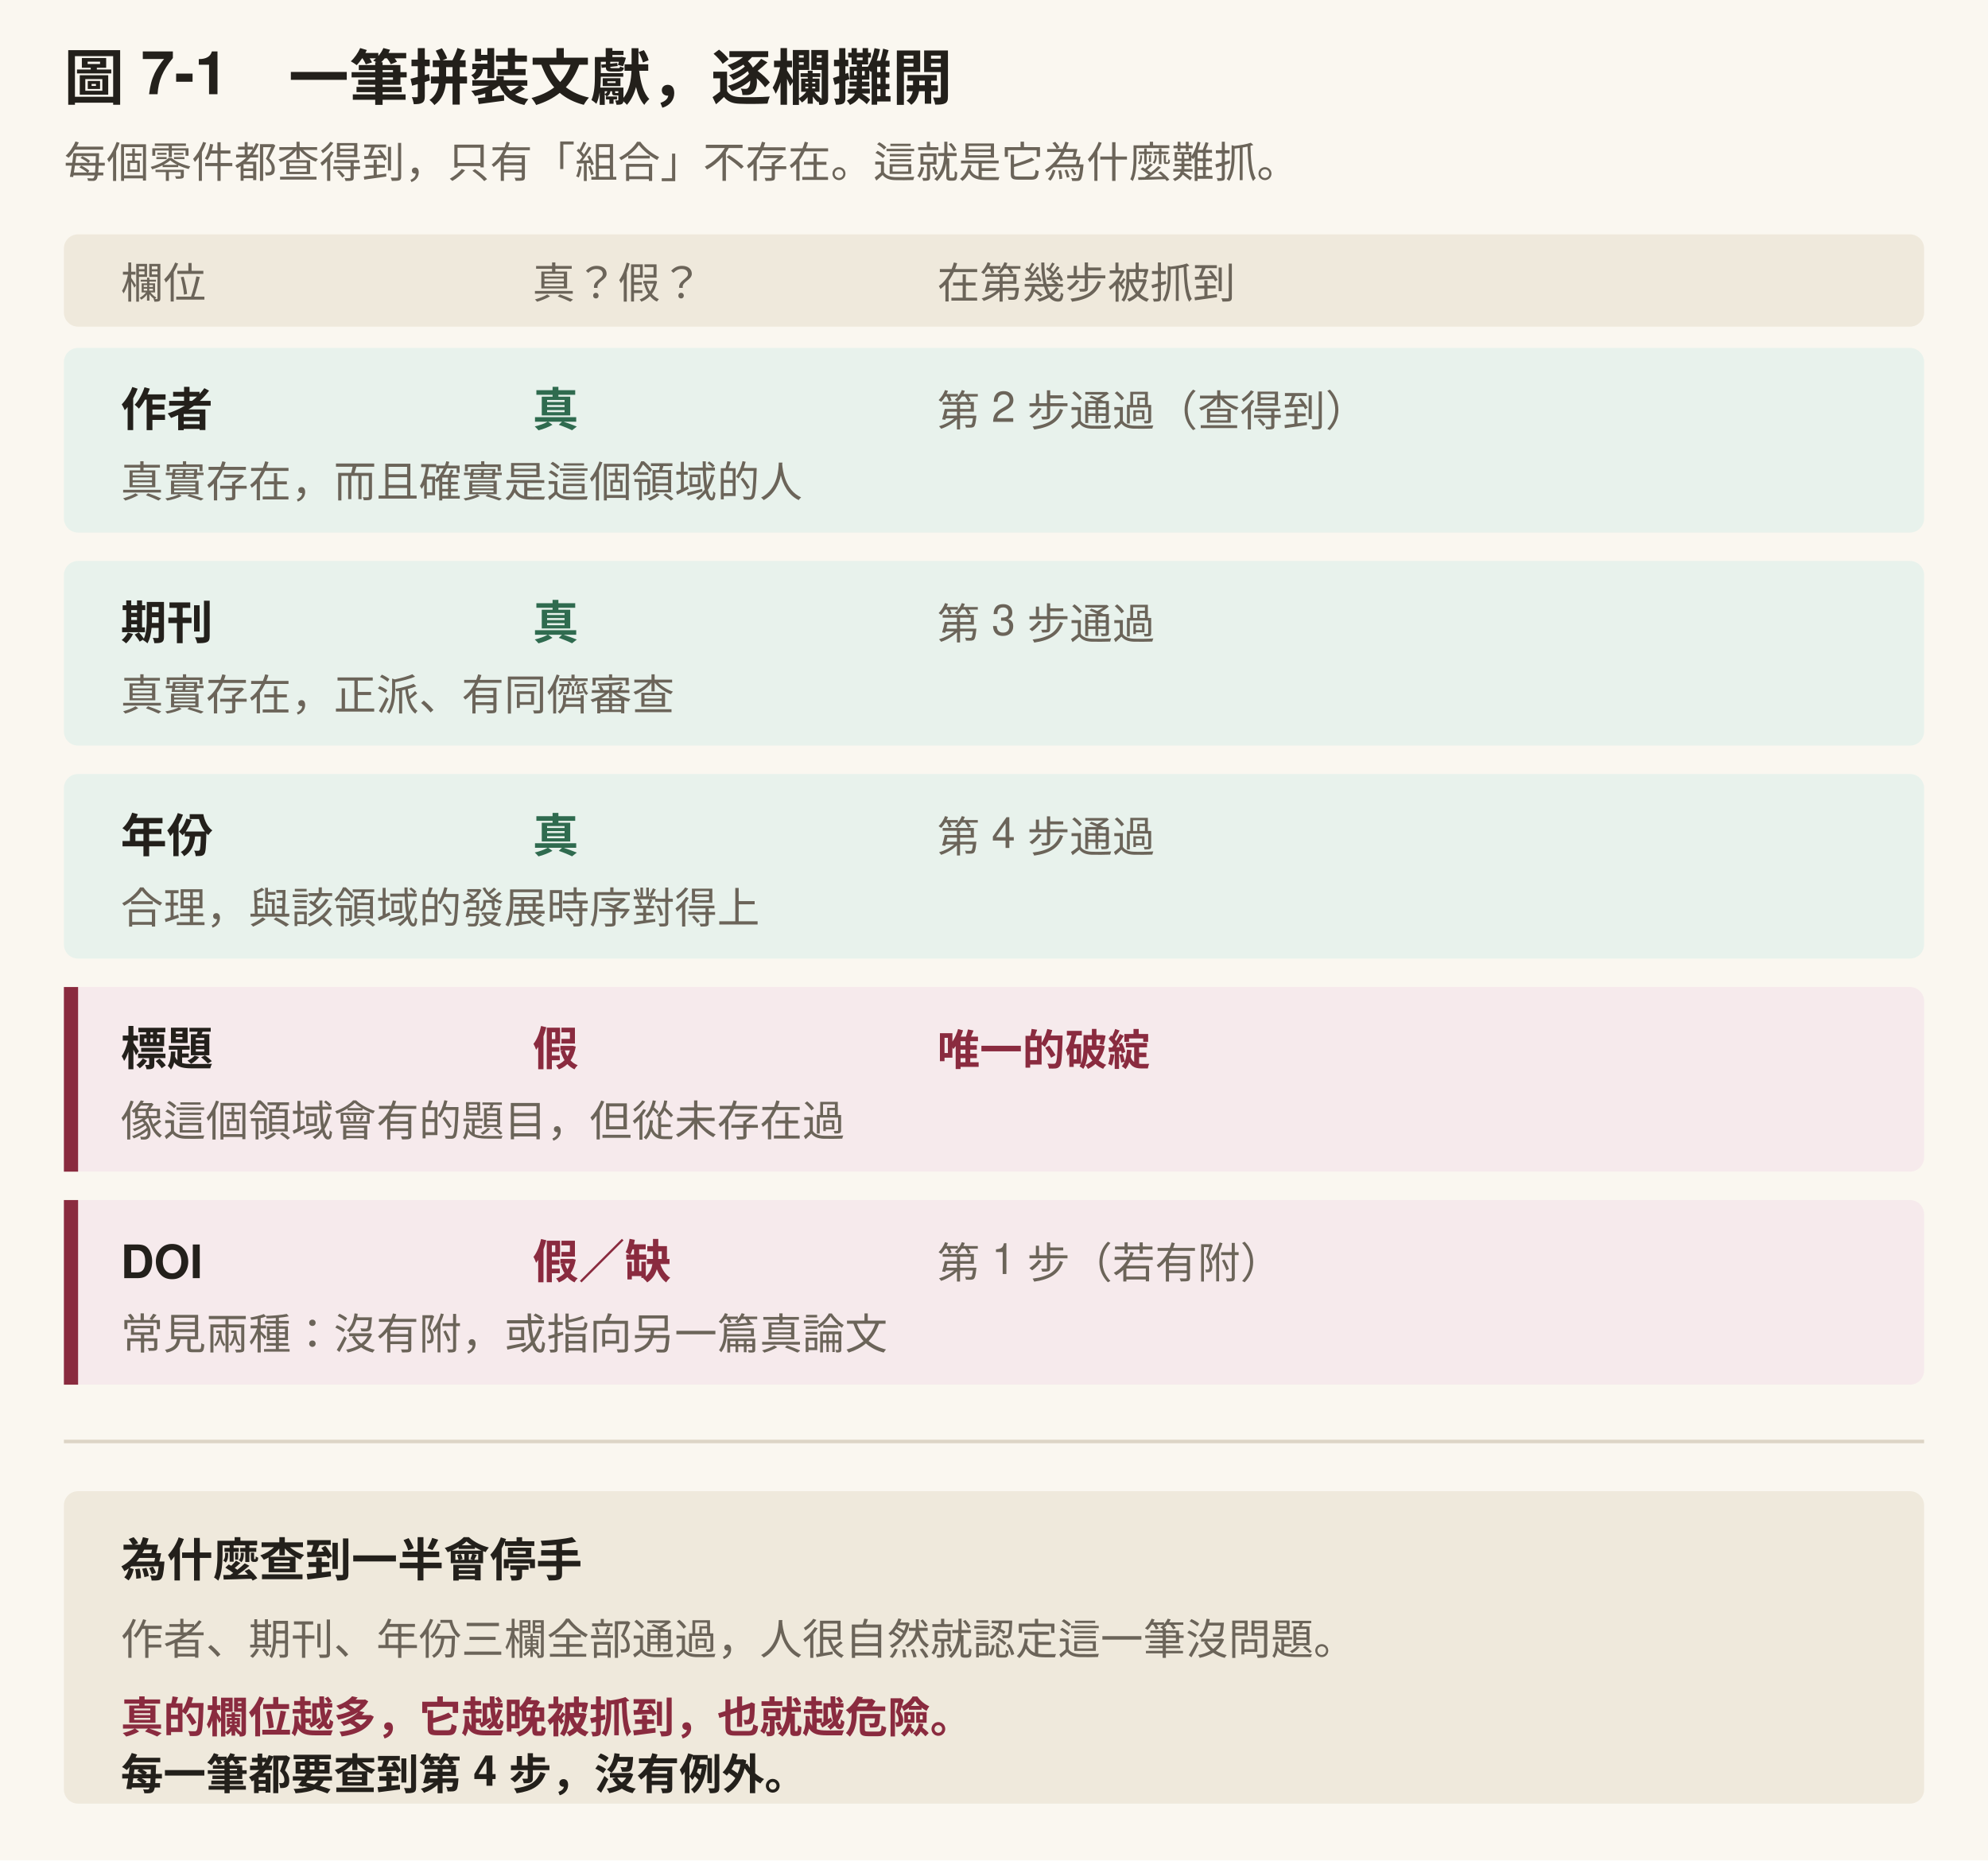
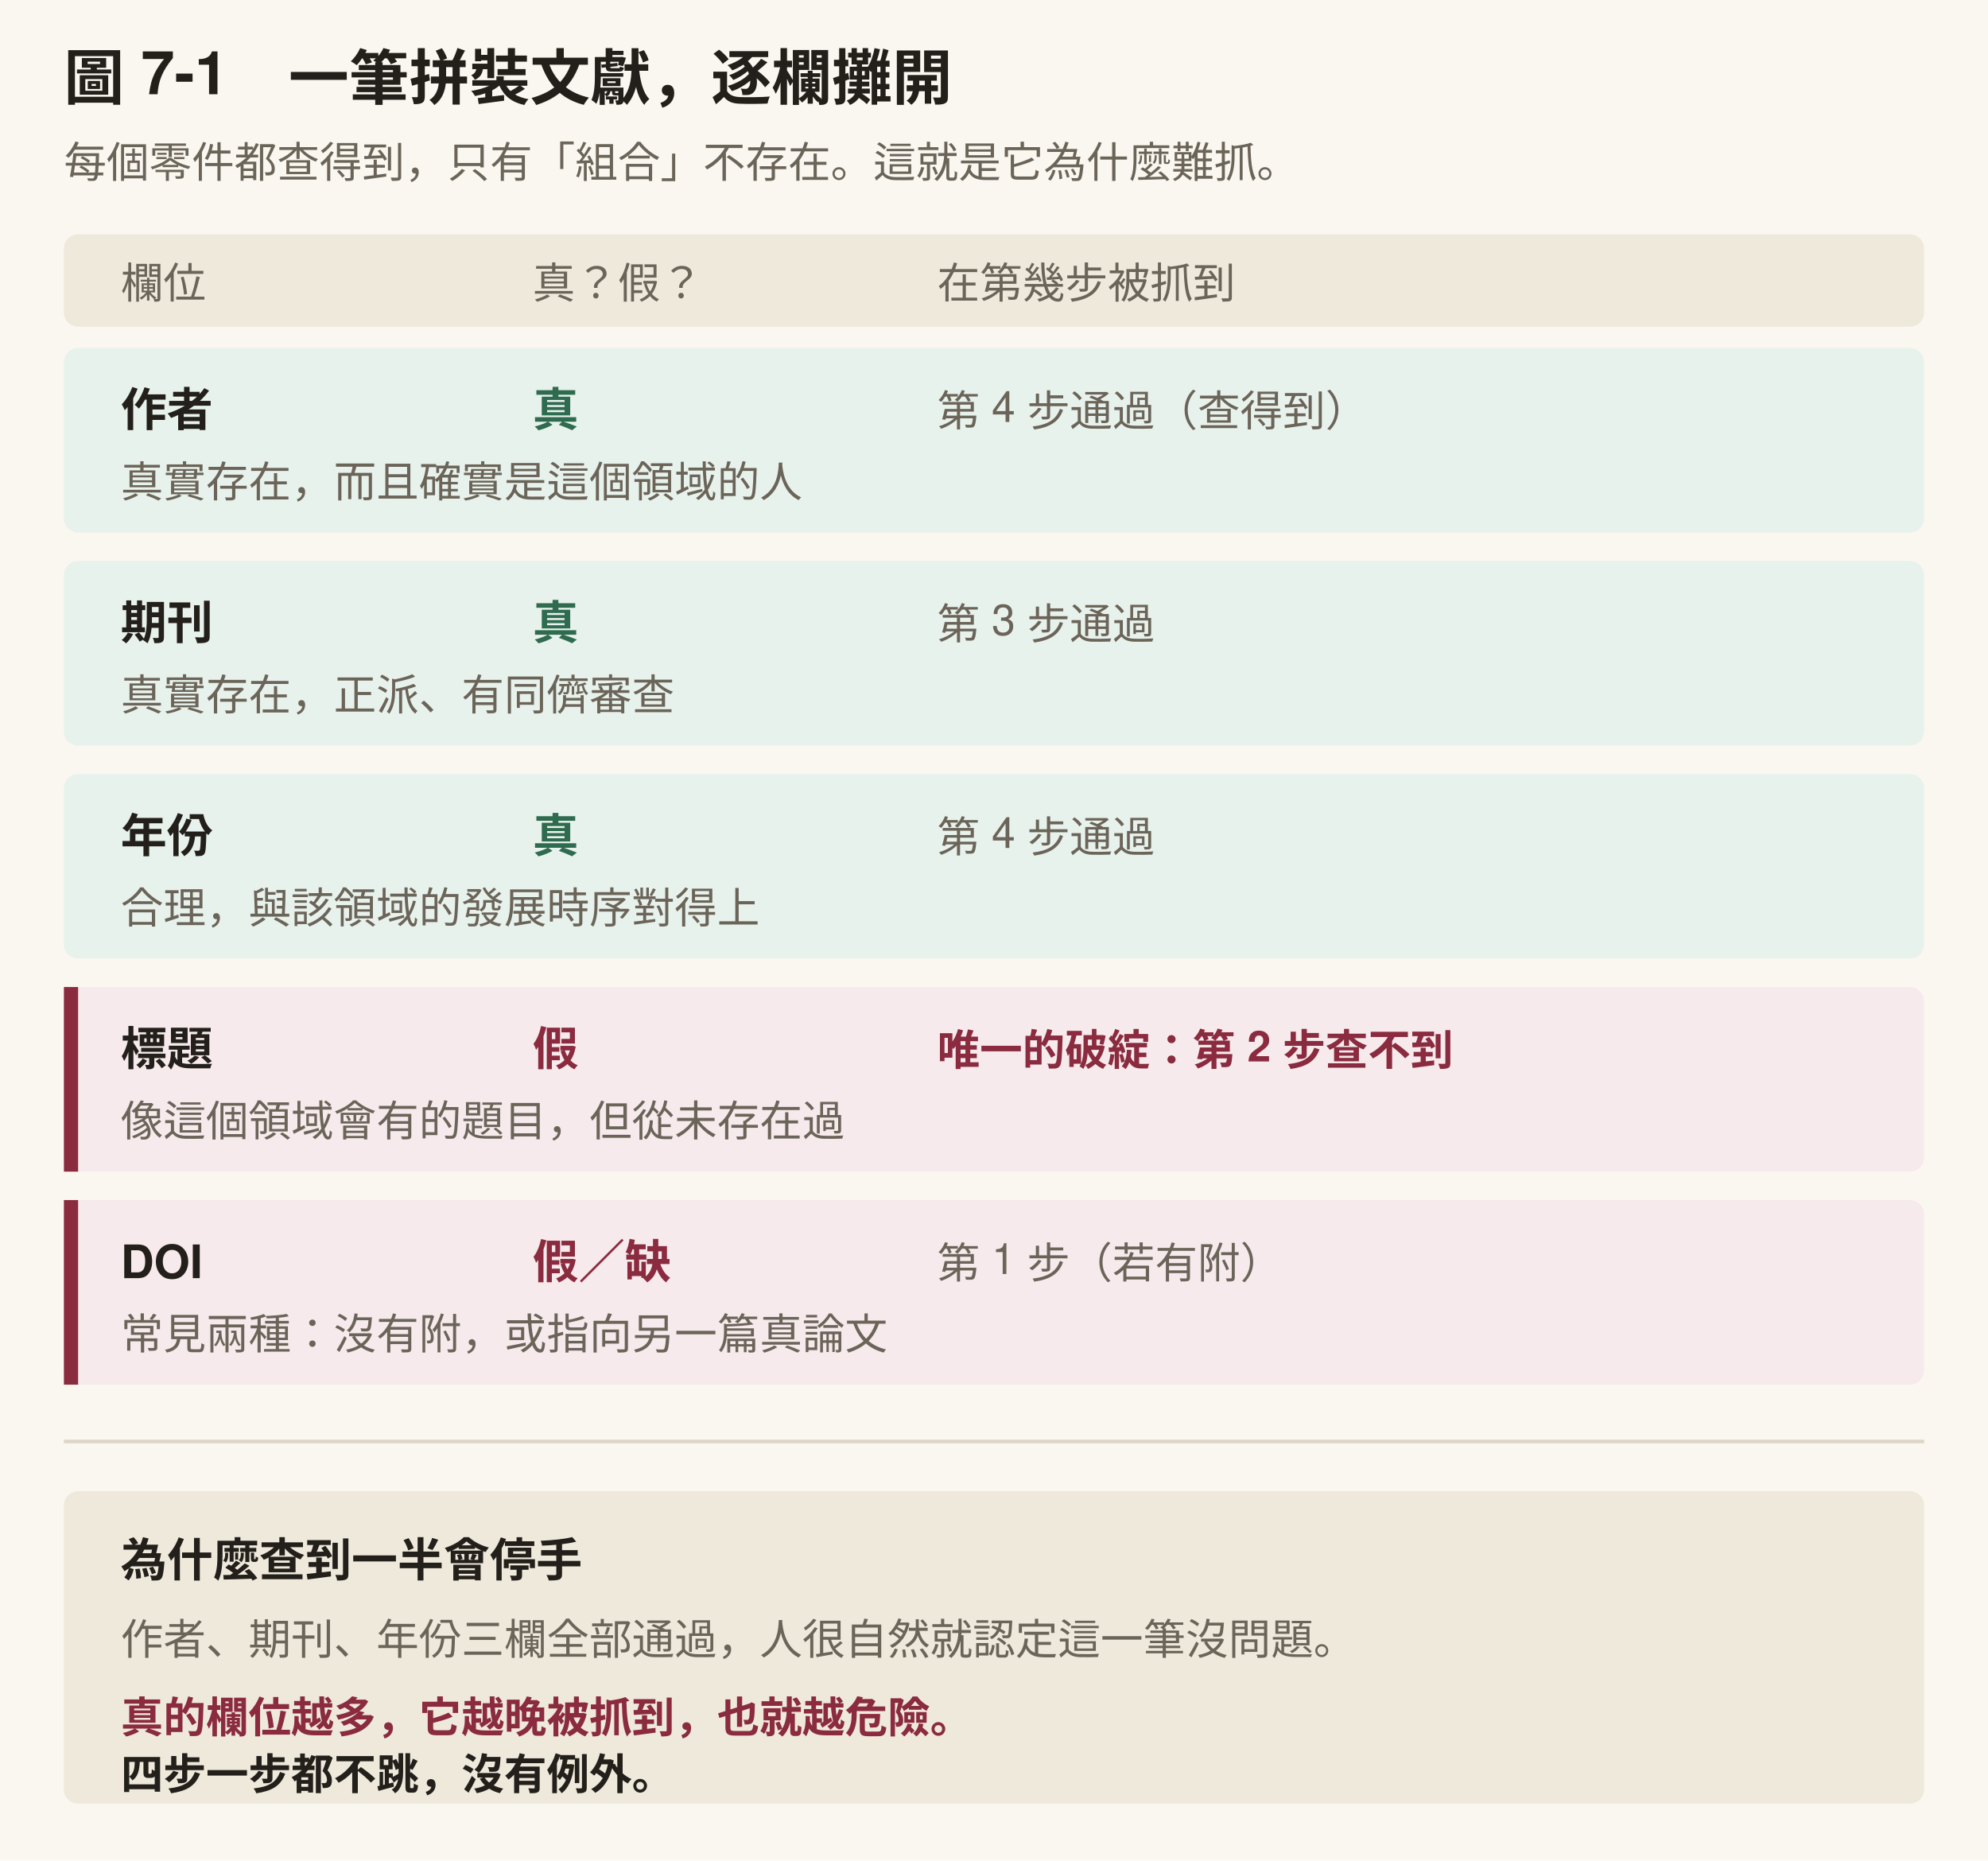
<svg xmlns="http://www.w3.org/2000/svg" viewBox="0 0 560 524" width="560" height="524" font-family="Noto Sans TC, Microsoft JhengHei, Helvetica, Arial, sans-serif">
  <style>
    @page{size:560px 524px;margin:0}
    .bg{fill:#faf7f0}
    .ink{fill:#23201b}
    .muted{fill:#6b6459}
    .rule{stroke:#ddd5c6;stroke-width:1}
    .hdr{fill:#efe9dc}
    .true{fill:#2f6b4f}
    .truebg{fill:#e8f2ec}
    .false{fill:#8a2b3f}
    .falsebg{fill:#f6eaec}
    .title{font-size:17px;font-weight:700}
    .t{font-size:13px}
    .s{font-size:12px}
    .b{font-size:13px;font-weight:700}
    @media (prefers-color-scheme: dark){
      .bg{fill:#17150f}
      .ink{fill:#ece5d6}
      .muted{fill:#a49a88}
      .rule{stroke:#3a352a}
      .hdr{fill:#241f16}
      .true{fill:#7fc4a0}
      .truebg{fill:#15241c}
      .false{fill:#e08a9c}
      .falsebg{fill:#2a1a1f}
    }
  </style>
  <rect class="bg" width="560" height="524" />
  <text class="ink title" x="18" y="28">圖 7-1　一筆拼裝文獻，逐欄攤開</text>
  <text class="muted s" x="18" y="50">每個零件都查得到，只有「組合」不存在。這就是它為什麼難抓。</text>
  <rect class="hdr" x="18" y="66" width="524" height="26" rx="4" />
  <text class="muted s" x="34" y="84">欄位</text>
  <text class="muted s" x="150" y="84">真？假？</text>
  <text class="muted s" x="264" y="84">在第幾步被抓到</text>
  <rect class="truebg" x="18" y="98" width="524" height="52" rx="4" />
  <text class="ink b" x="34" y="120">作者</text>
  <text class="true b" x="150" y="120">真</text>
-   <text class="muted s" x="264" y="120">第 2 步通過（查得到）</text>
+   <text class="muted s" x="264" y="120">第 4 步通過（查得到）</text>
  <text class="muted s" x="34" y="140">真實存在，而且確實是這個領域的人</text>
  <rect class="truebg" x="18" y="158" width="524" height="52" rx="4" />
  <text class="ink b" x="34" y="180">期刊</text>
  <text class="true b" x="150" y="180">真</text>
  <text class="muted s" x="264" y="180">第 3 步通過</text>
  <text class="muted s" x="34" y="200">真實存在，正派、有同儕審查</text>
  <rect class="truebg" x="18" y="218" width="524" height="52" rx="4" />
  <text class="ink b" x="34" y="240">年份</text>
  <text class="true b" x="150" y="240">真</text>
  <text class="muted s" x="264" y="240">第 4 步通過</text>
  <text class="muted s" x="34" y="260">合理，與該領域的發展時序對得上</text>
  <rect class="falsebg" x="18" y="278" width="524" height="52" rx="4" />
  <rect class="false" x="18" y="278" width="4" height="52" />
  <text class="ink b" x="34" y="300">標題</text>
  <text class="false b" x="150" y="300">假</text>
-   <text class="false s" x="264" y="300" font-weight="700">唯一的破綻</text>
+   <text class="false s" x="264" y="300" font-weight="700">唯一的破綻：第 2 步查不到</text>
  <text class="muted s" x="34" y="320">像這個領域會有的題目，但從未存在過</text>
  <rect class="falsebg" x="18" y="338" width="524" height="52" rx="4" />
  <rect class="false" x="18" y="338" width="4" height="52" />
  <text class="ink b" x="34" y="360">DOI</text>
  <text class="false b" x="150" y="360">假／缺</text>
  <text class="muted s" x="264" y="360">第 1 步（若有附）</text>
  <text class="muted s" x="34" y="380">常見兩種：沒有附，或指向另一篇真論文</text>
  <line class="rule" x1="18" y1="406" x2="542" y2="406" />
  <rect class="hdr" x="18" y="420" width="524" height="88" rx="4" />
  <text class="ink t" x="34" y="444" font-weight="700">為什麼查到一半會停手</text>
  <text class="muted s" x="34" y="466">作者、期刊、年份三欄全部通過，人很自然就認定這一筆沒問題。</text>
  <text class="false s" x="34" y="488" font-weight="700">真的欄位越多，它越晚被抓到，也就越危險。</text>
-   <text class="ink s" x="34" y="504" font-weight="700">每一筆都要查到第 4 步，沒有例外。</text>
+   <text class="ink s" x="34" y="504" font-weight="700">四步一步都不跳，沒有例外。</text>
</svg>
